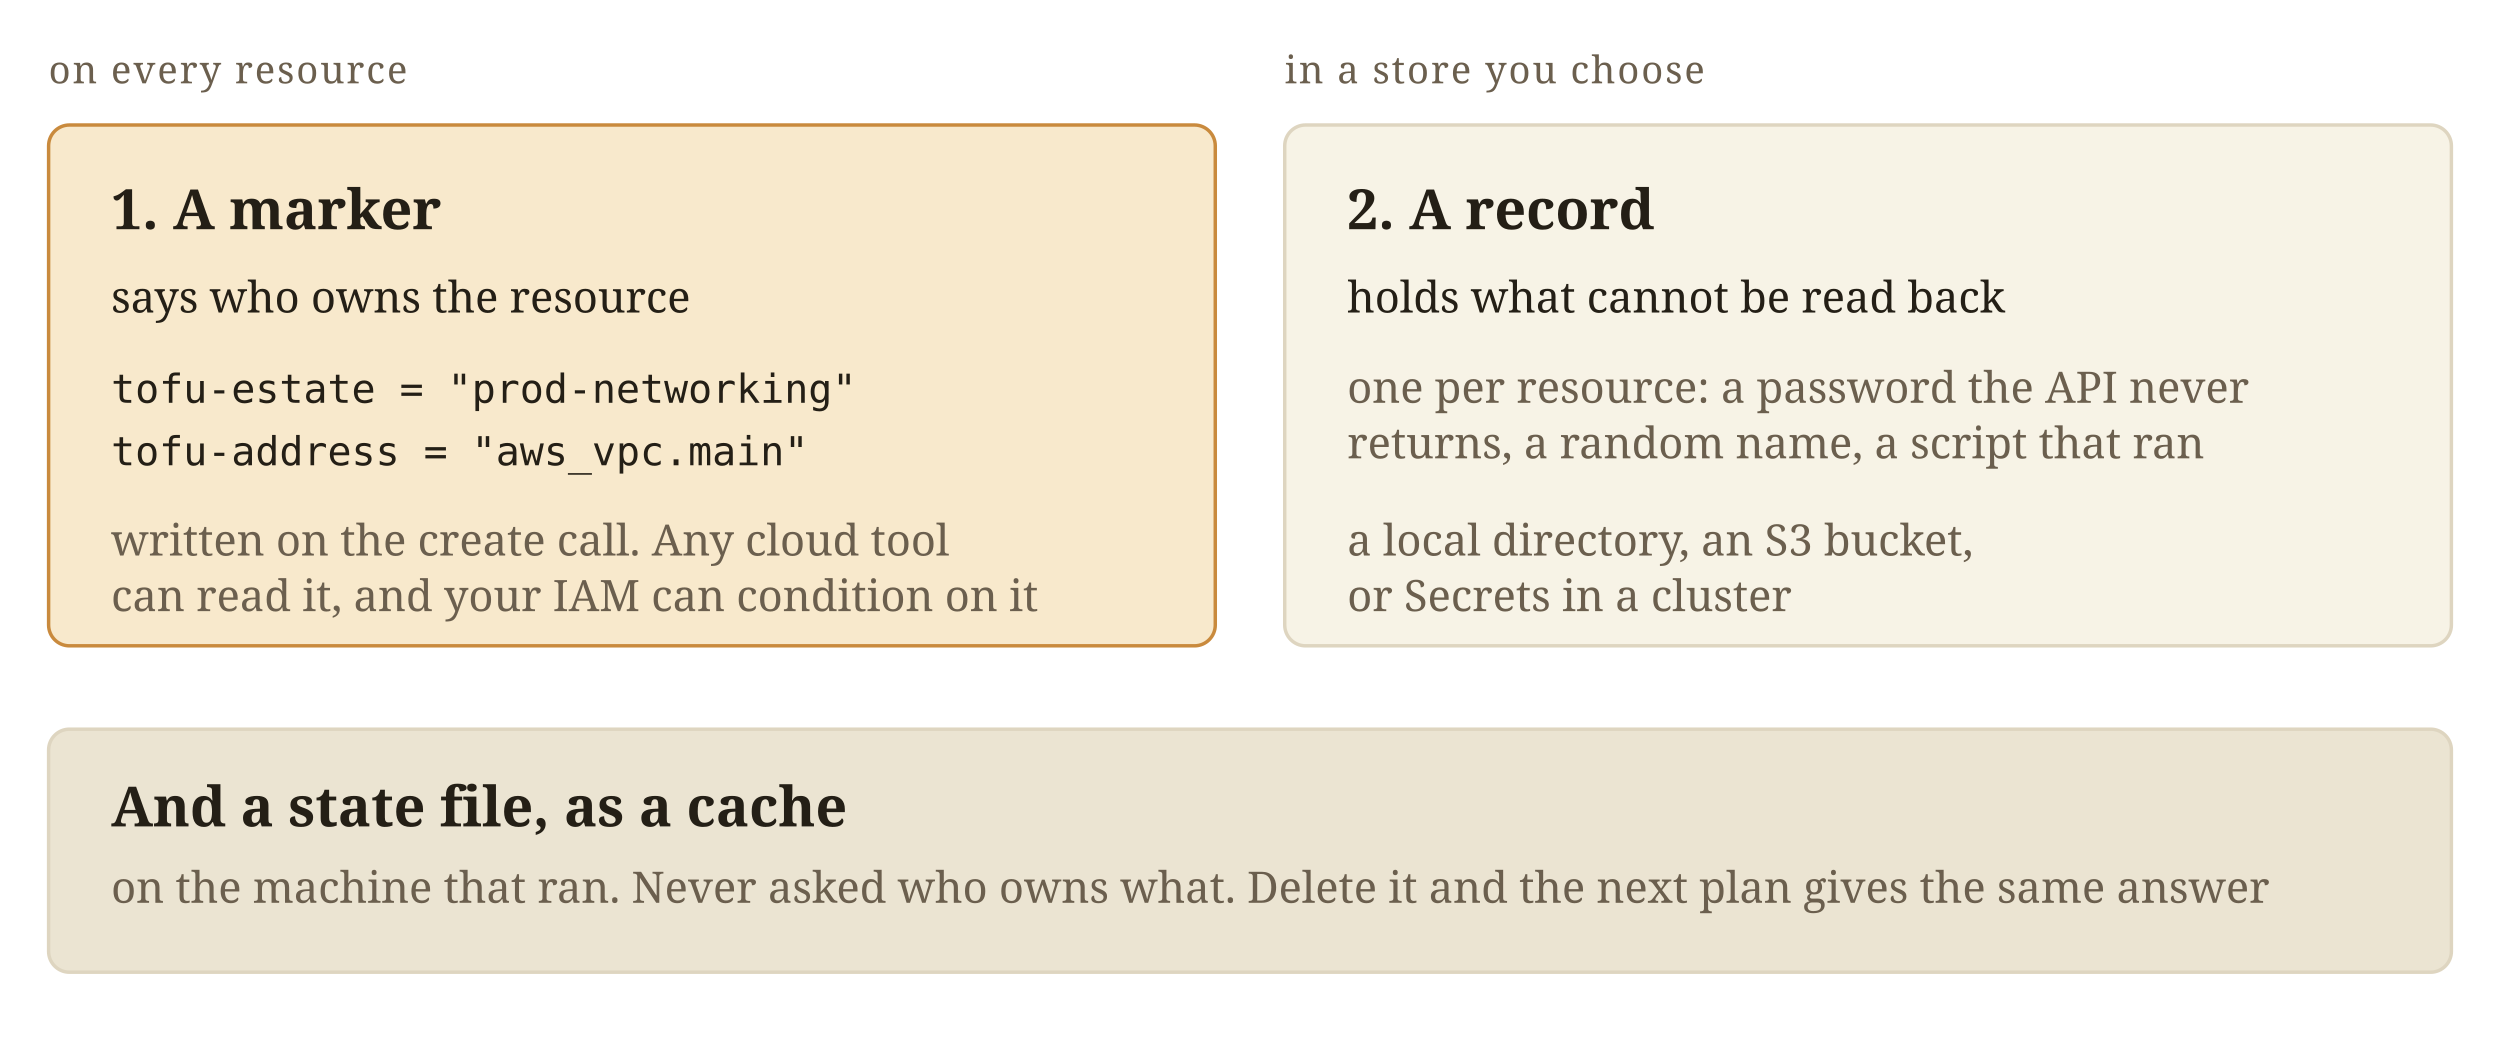
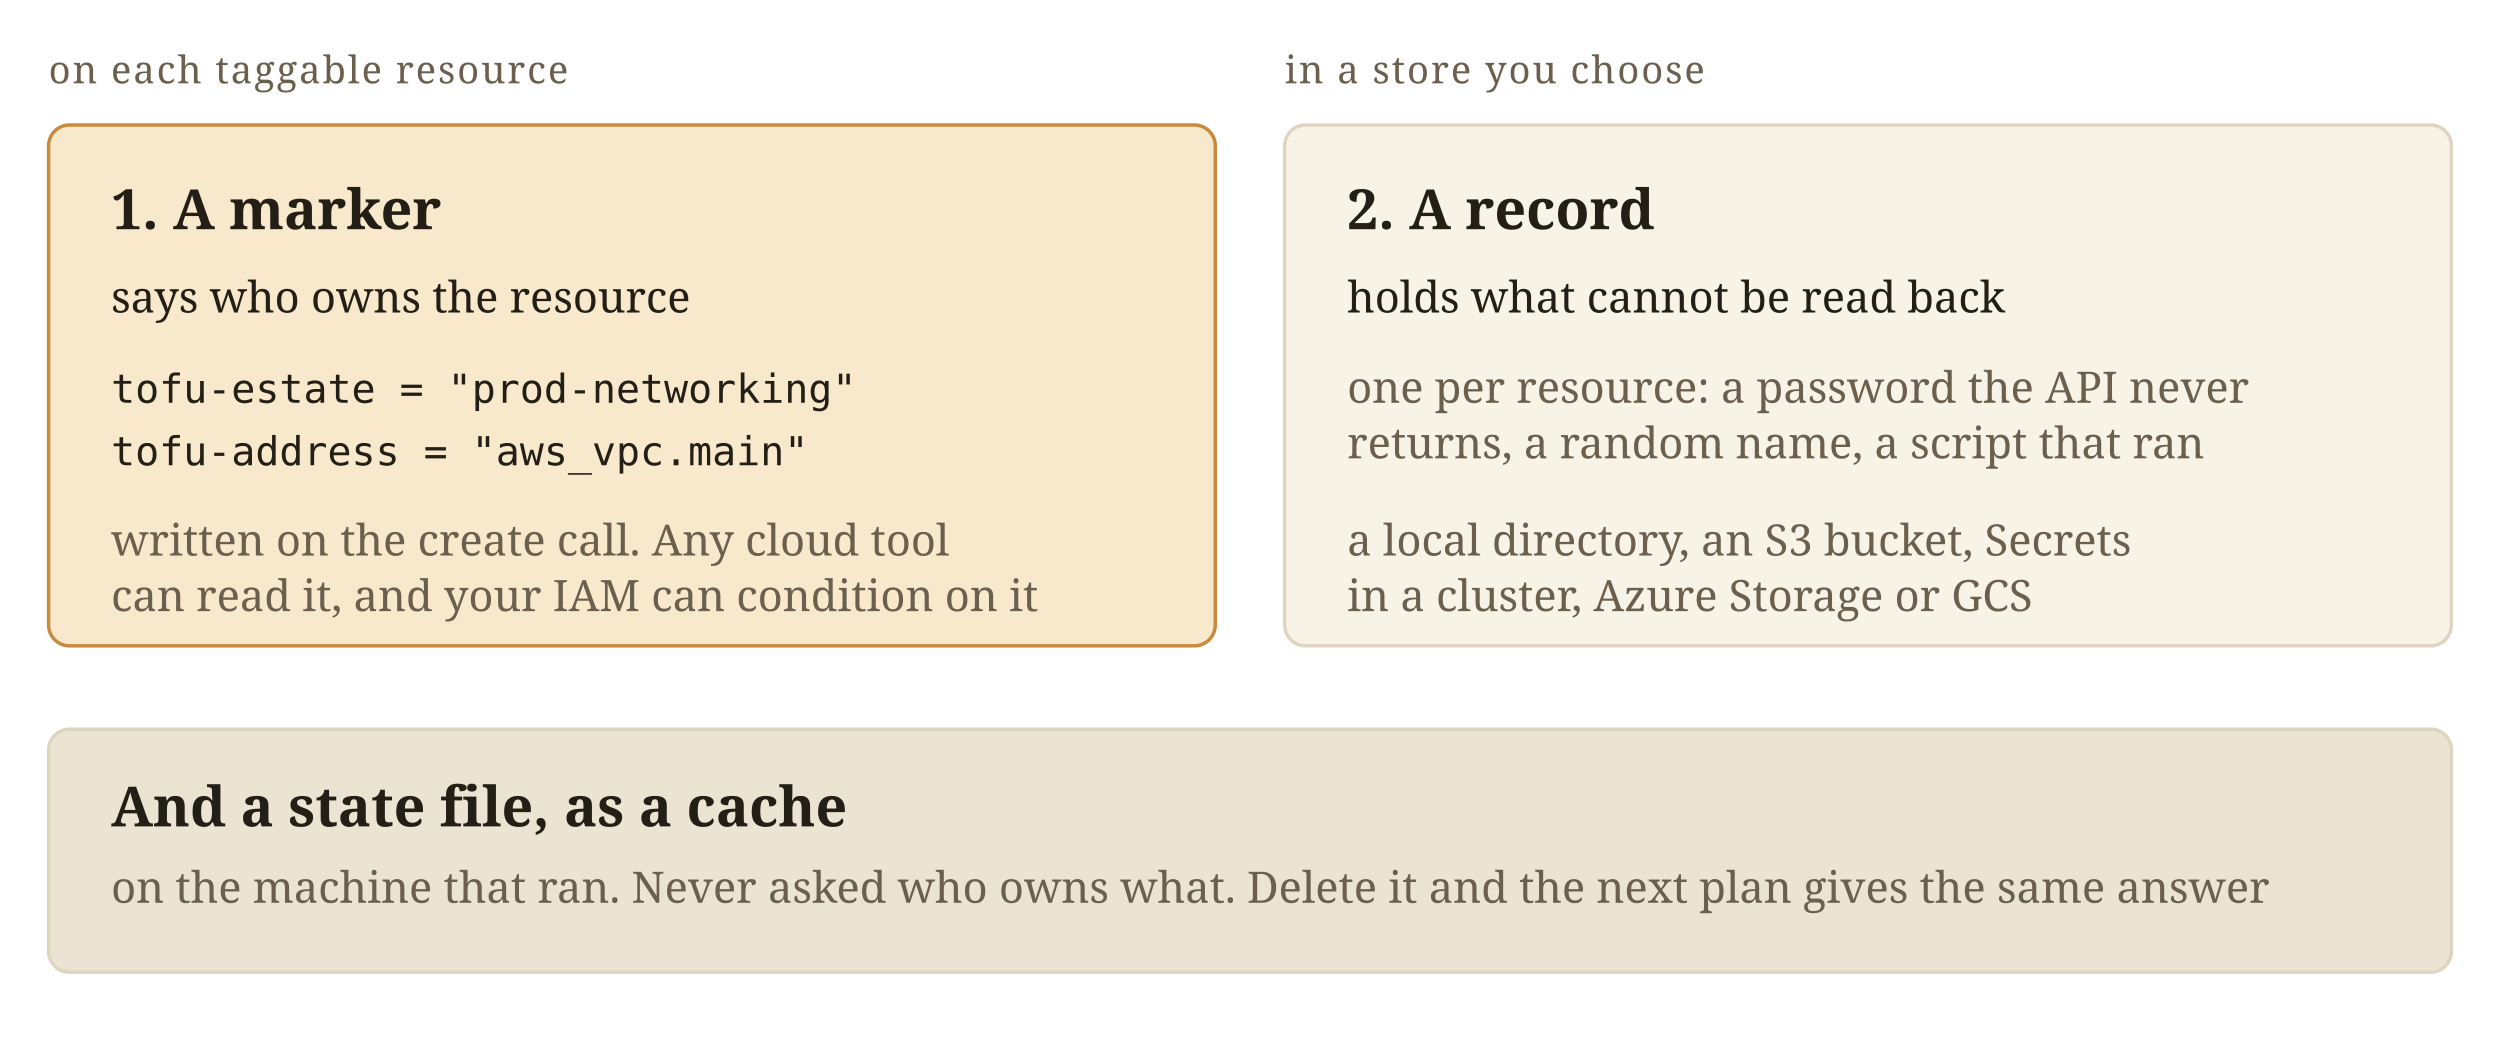
<svg xmlns="http://www.w3.org/2000/svg" viewBox="0 0 720 300" width="720" height="300" role="img" aria-labelledby="p-title p-desc">
  <style>
    .ink   { fill: #241f16; }
    .muted { fill: #6b5f4e; }
    .card  { fill: #f7f3e6; }
    .dim   { fill: #ebe4d2; }
    .rule  { stroke: #ded5c0; }
    .brass { stroke: #c98a3d; fill: #f8e9cc; }
    text   { font-family: Georgia, "Iowan Old Style", serif; }
    .h  { font-size: 16px; font-weight: 700; }
    .l  { font-size: 12.5px; }
    .s  { font-size: 11px; letter-spacing: 0.05em; text-transform: uppercase; }
    .mono { font-family: ui-monospace, SFMono-Regular, Menlo, monospace; font-size: 11.5px; }
  </style>
-   <text x="14" y="24" class="s muted">on every resource</text>
+   <text x="14" y="24" class="s muted">on each taggable resource</text>
  <rect x="14" y="36" width="336" height="150" rx="6" class="brass" />
  <text x="32" y="66" class="h ink">1. A marker</text>
  <text x="32" y="90" class="l ink">says who owns the resource</text>
  <text x="32" y="116" class="mono ink">tofu-estate  = "prod-networking"</text>
  <text x="32" y="134" class="mono ink">tofu-address = "aws_vpc.main"</text>
  <text x="32" y="160" class="l muted">written on the create call. Any cloud tool</text>
  <text x="32" y="176" class="l muted">can read it, and your IAM can condition on it</text>
  <text x="370" y="24" class="s muted">in a store you choose</text>
  <rect x="370" y="36" width="336" height="150" rx="6" class="card" />
  <rect x="370" y="36" width="336" height="150" rx="6" fill="none" class="rule" />
  <text x="388" y="66" class="h ink">2. A record</text>
  <text x="388" y="90" class="l ink">holds what cannot be read back</text>
  <text x="388" y="116" class="l muted">one per resource: a password the API never</text>
  <text x="388" y="132" class="l muted">returns, a random name, a script that ran</text>
-   <text x="388" y="160" class="l muted">a local directory, an S3 bucket,</text>
-   <text x="388" y="176" class="l muted">or Secrets in a cluster</text>
+   <text x="388" y="160" class="l muted">a local directory, an S3 bucket, Secrets</text>
+   <text x="388" y="176" class="l muted">in a cluster, Azure Storage or GCS</text>
  <rect x="14" y="210" width="692" height="70" rx="6" class="dim" />
  <rect x="14" y="210" width="692" height="70" rx="6" fill="none" class="rule" />
  <text x="32" y="238" class="h ink">And a state file, as a cache</text>
  <text x="32" y="260" class="l muted">on the machine that ran. Never asked who owns what. Delete it and the next plan gives the same answer</text>
</svg>
